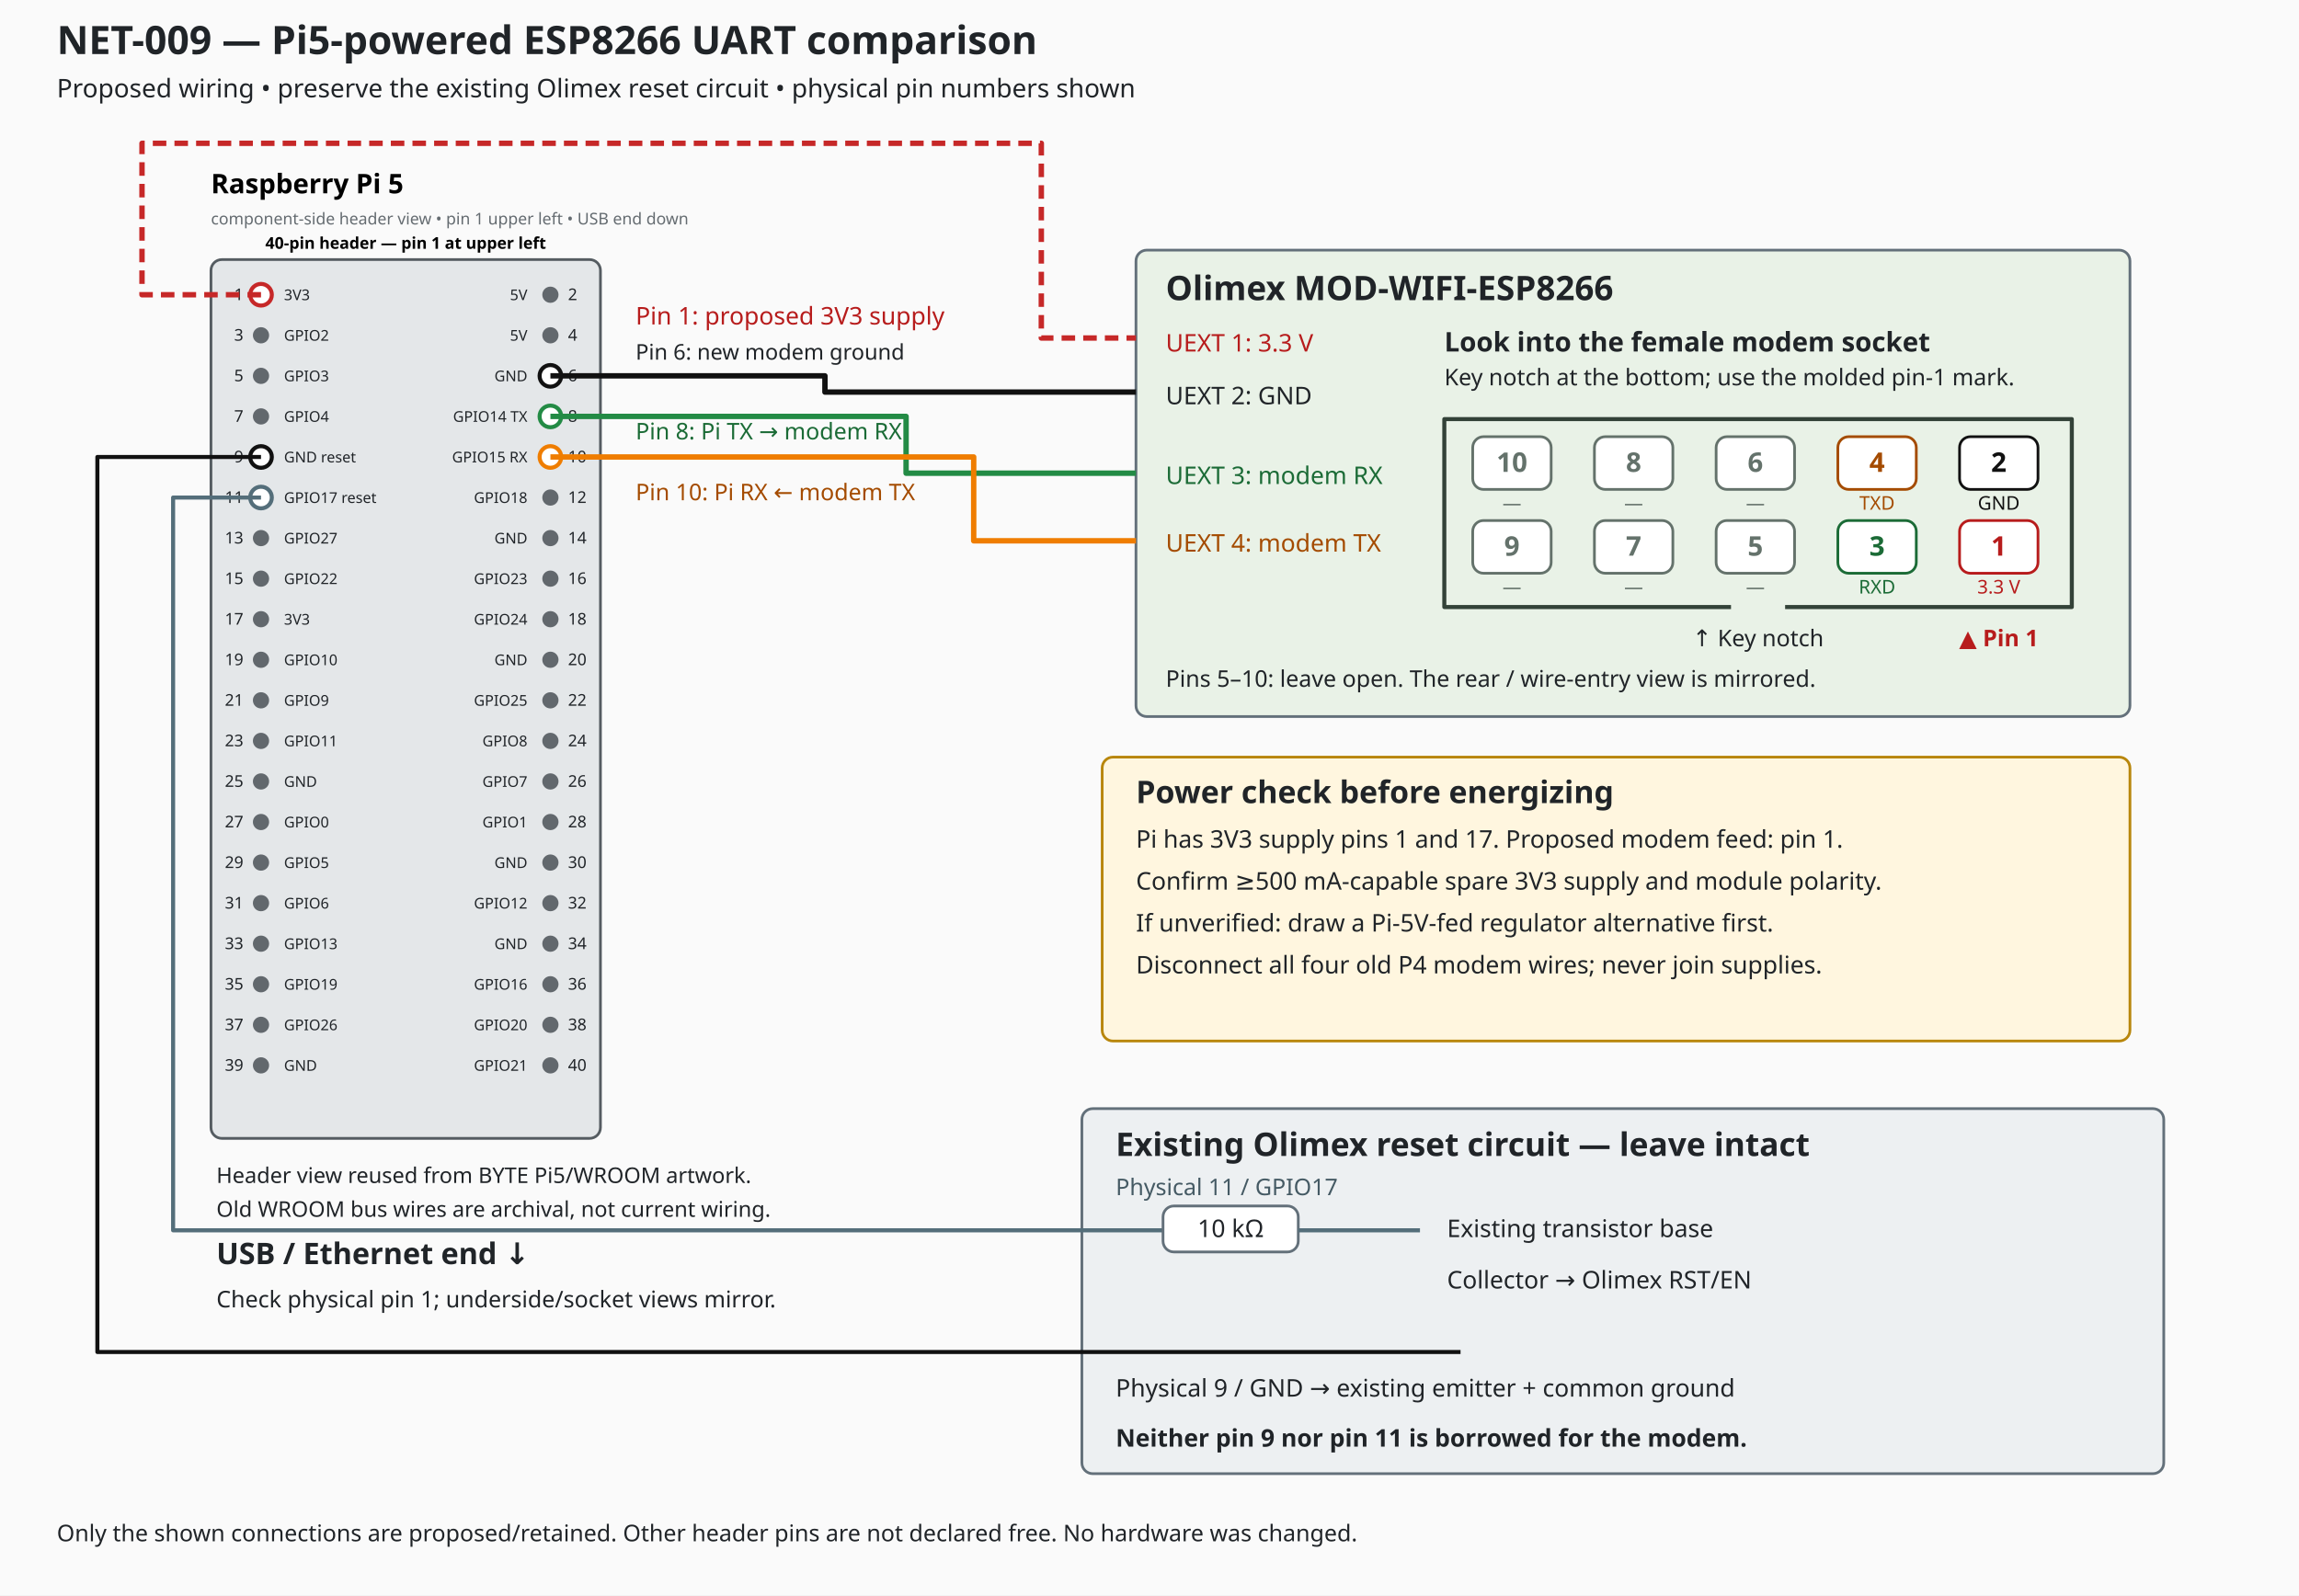
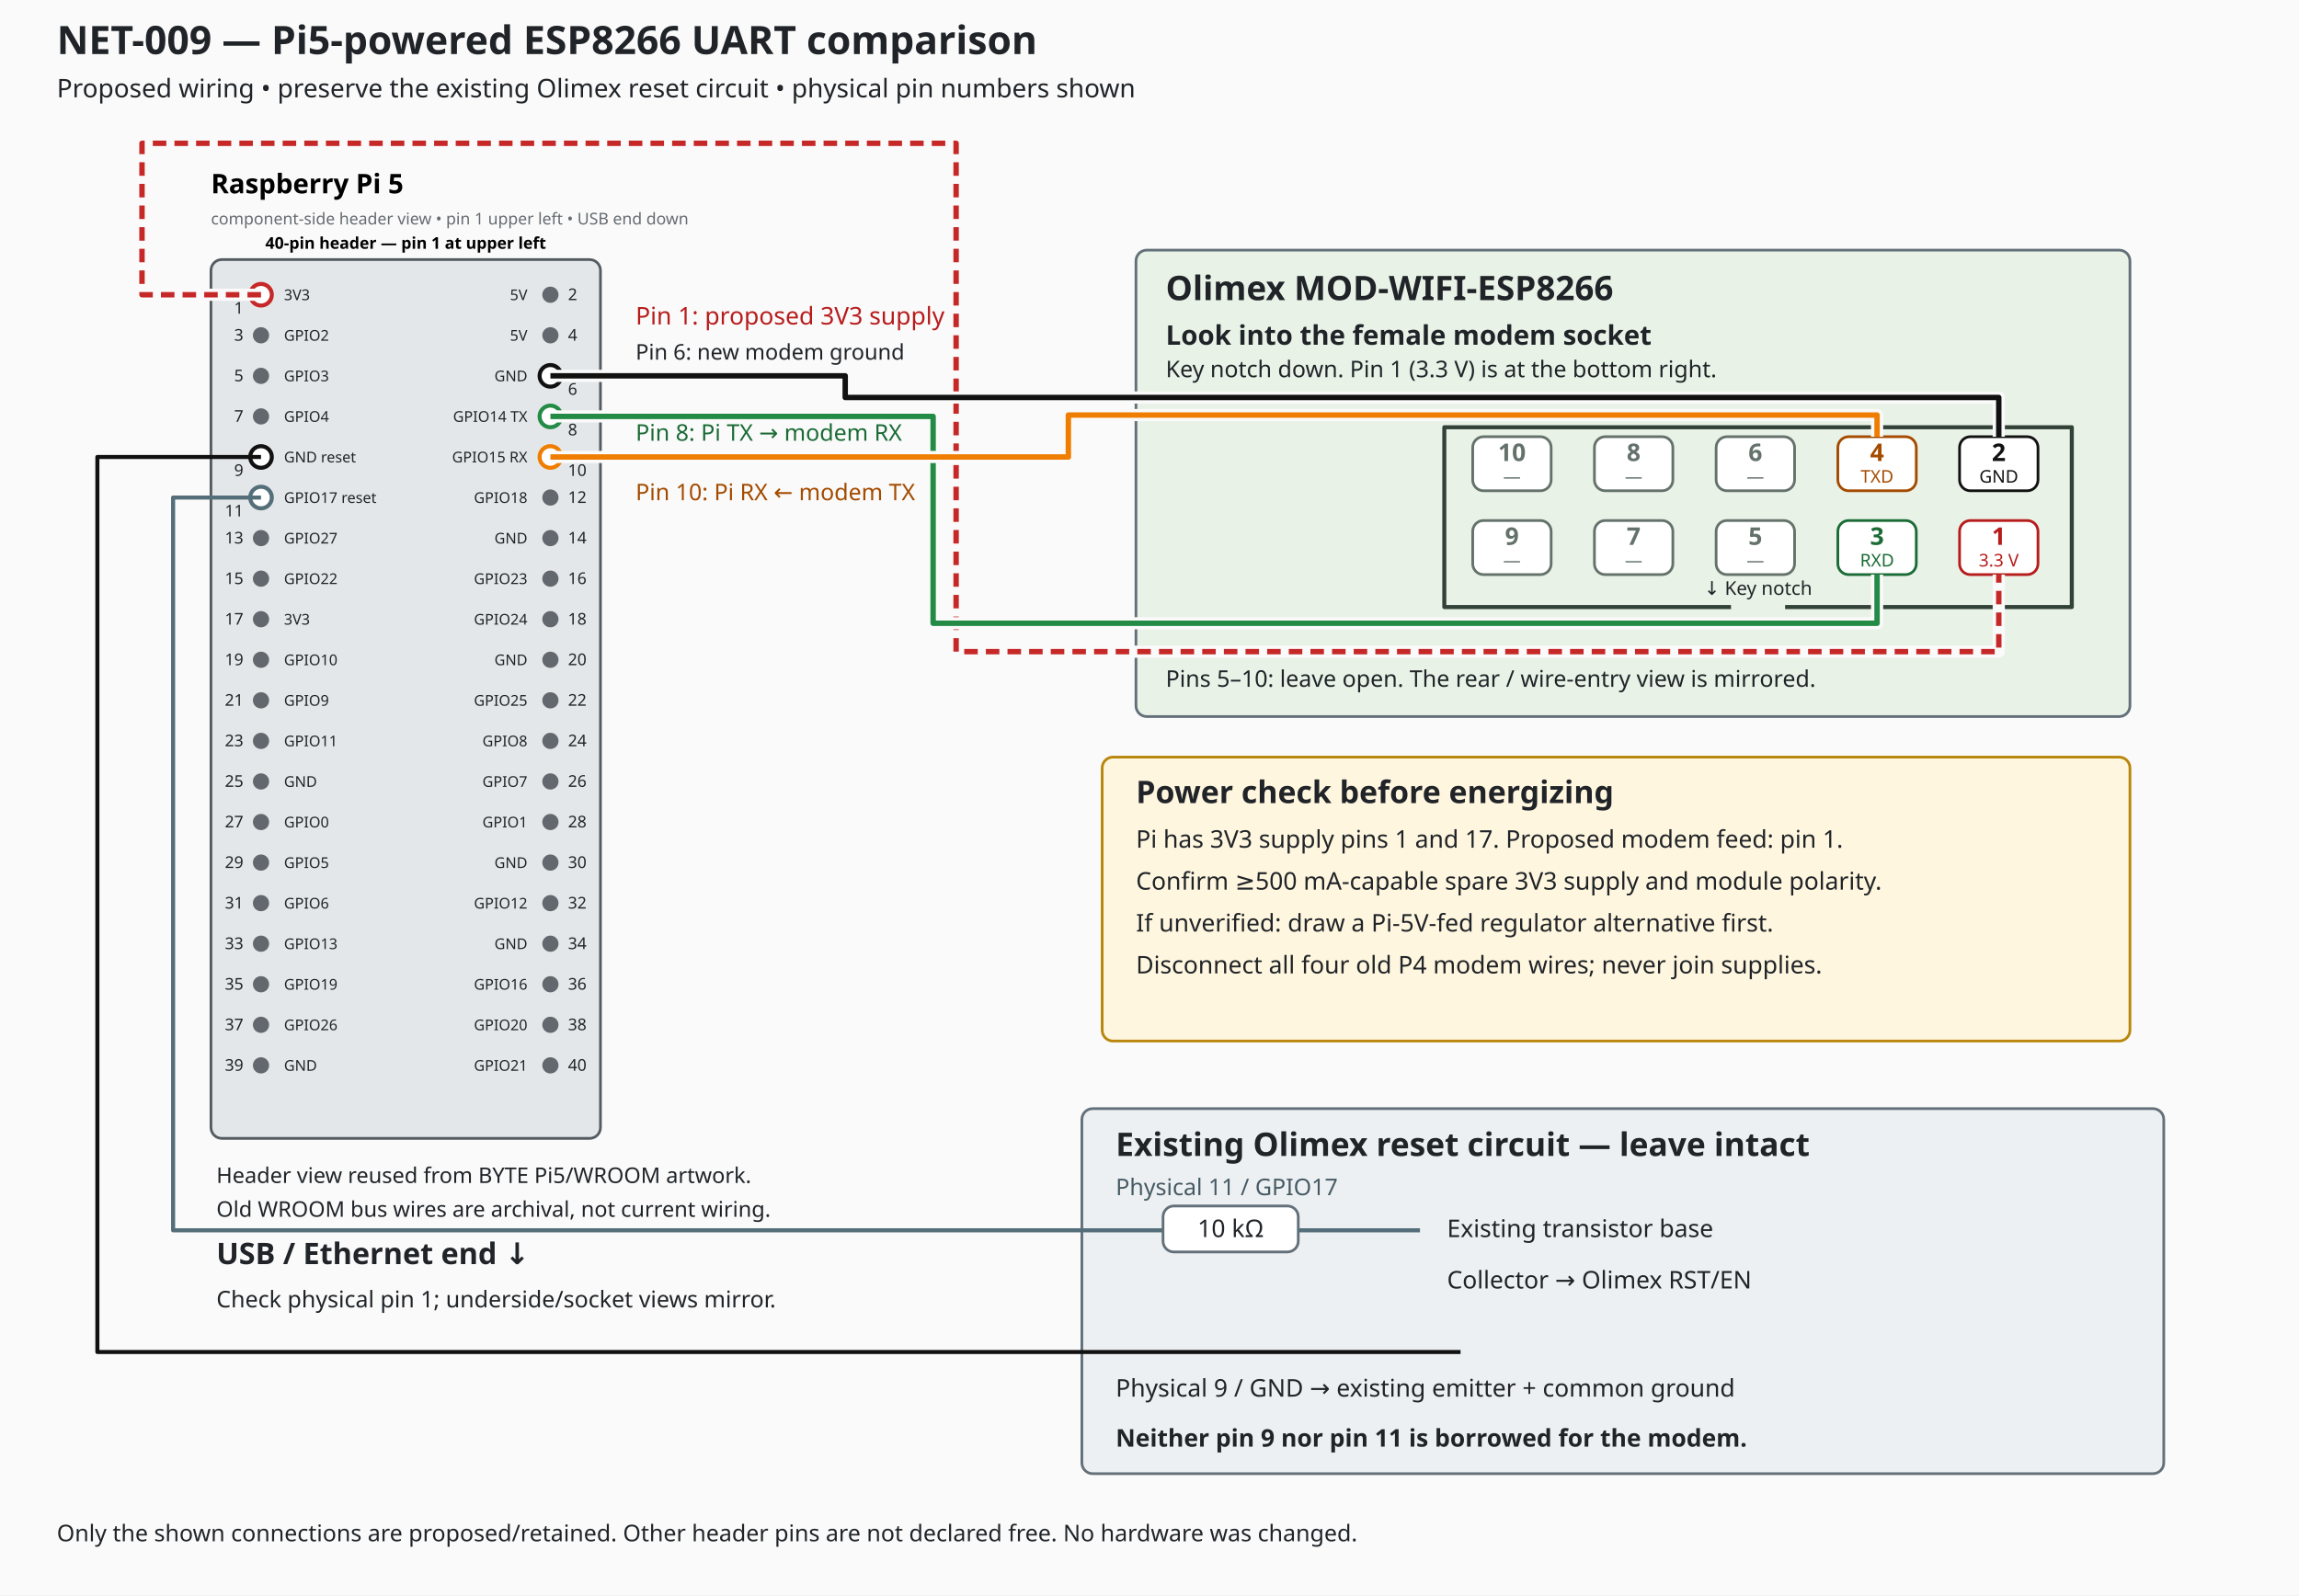
<svg xmlns="http://www.w3.org/2000/svg" viewBox="0 0 1700 1180" font-family="sans-serif">
  <rect width="1700" height="1180" fill="#fafafa" />
  <defs>
    <style>
      .bg{fill:#fafafa}.board{fill:#f2f4f5;stroke:#202428;stroke-width:3}.pcb{fill:#e8f2e8;stroke:#263b2b;stroke-width:3}
      .header{fill:#e4e7e9;stroke:#555c61;stroke-width:2}.pin{fill:#fdfdfd;stroke:#92979b;stroke-width:1.2}
      .used{fill:#fff;stroke-width:3}.muted{fill:#646b70}.tiny{font-size:10px}.small{font-size:11px}.bold{font-weight:700}
      .wire{fill:none;stroke-width:4;stroke-linecap:round;stroke-linejoin:round}.thin{fill:none;stroke-width:2}
      .wirehalo{fill:none;stroke:#fafafa;stroke-width:9;stroke-linecap:round;stroke-linejoin:round}
      .powerhalo{fill:none;stroke:#777;stroke-width:7;stroke-linecap:round;stroke-linejoin:round}
      .callout{fill:#fff;stroke:#81878b;stroke-width:1.5}.cable{fill:#eceeef;stroke:#555b60;stroke-width:2}
    </style>
  </defs>
  <text x="42" y="40" font-size="29" fill="#202428" font-weight="bold">NET-009 — Pi5-powered ESP8266 UART comparison</text>
  <text x="42" y="72" font-size="19" fill="#202428">Proposed wiring • preserve the existing Olimex reset circuit • physical pin numbers shown</text>
  <g id="pi5">
    <text x="156" y="143" font-size="20" class="bold">Raspberry Pi 5</text>
    <text x="156" y="166" class="muted">component-side header view • pin 1 upper left • USB end down</text>
    <rect class="header" x="156" y="192" width="288" height="650" rx="8" />
    <text x="300" y="184" text-anchor="middle" class="bold">40-pin header — pin 1 at upper left</text>
    <g id="pi-header-rows">
      <g fill="#62686d">
        <circle cx="193" cy="218" r="6" />
        <circle cx="407" cy="218" r="6" />
        <circle cx="193" cy="248" r="6" />
        <circle cx="407" cy="248" r="6" />
        <circle cx="193" cy="278" r="6" />
        <circle cx="407" cy="278" r="6" />
        <circle cx="193" cy="308" r="6" />
        <circle cx="407" cy="308" r="6" />
        <circle cx="193" cy="338" r="6" />
        <circle cx="407" cy="338" r="6" />
        <circle cx="193" cy="368" r="6" />
        <circle cx="407" cy="368" r="6" />
        <circle cx="193" cy="398" r="6" />
        <circle cx="407" cy="398" r="6" />
        <circle cx="193" cy="428" r="6" />
        <circle cx="407" cy="428" r="6" />
        <circle cx="193" cy="458" r="6" />
        <circle cx="407" cy="458" r="6" />
        <circle cx="193" cy="488" r="6" />
        <circle cx="407" cy="488" r="6" />
        <circle cx="193" cy="518" r="6" />
        <circle cx="407" cy="518" r="6" />
        <circle cx="193" cy="548" r="6" />
        <circle cx="407" cy="548" r="6" />
        <circle cx="193" cy="578" r="6" />
        <circle cx="407" cy="578" r="6" />
        <circle cx="193" cy="608" r="6" />
        <circle cx="407" cy="608" r="6" />
        <circle cx="193" cy="638" r="6" />
        <circle cx="407" cy="638" r="6" />
        <circle cx="193" cy="668" r="6" />
        <circle cx="407" cy="668" r="6" />
        <circle cx="193" cy="698" r="6" />
        <circle cx="407" cy="698" r="6" />
        <circle cx="193" cy="728" r="6" />
        <circle cx="407" cy="728" r="6" />
        <circle cx="193" cy="758" r="6" />
        <circle cx="407" cy="758" r="6" />
        <circle cx="193" cy="788" r="6" />
        <circle cx="407" cy="788" r="6" />
      </g>
    </g>
  </g>
-   <text x="180" y="222" font-size="12" fill="#202428" text-anchor="end">1</text>
+   <text x="180" y="232" font-size="12" fill="#202428" text-anchor="end">1</text>
  <text x="210" y="222" font-size="11" fill="#202428" text-anchor="start">3V3</text>
  <circle cx="193" cy="218" r="8" fill="white" stroke="#c62828" stroke-width="3" />
  <text x="420" y="222" font-size="12" fill="#202428" text-anchor="start">2</text>
  <text x="390" y="222" font-size="11" fill="#202428" text-anchor="end">5V</text>
  <text x="180" y="252" font-size="12" fill="#202428" text-anchor="end">3</text>
  <text x="210" y="252" font-size="11" fill="#202428" text-anchor="start">GPIO2</text>
  <text x="420" y="252" font-size="12" fill="#202428" text-anchor="start">4</text>
  <text x="390" y="252" font-size="11" fill="#202428" text-anchor="end">5V</text>
  <text x="180" y="282" font-size="12" fill="#202428" text-anchor="end">5</text>
  <text x="210" y="282" font-size="11" fill="#202428" text-anchor="start">GPIO3</text>
-   <text x="420" y="282" font-size="12" fill="#202428" text-anchor="start">6</text>
+   <text x="420" y="292" font-size="12" fill="#202428" text-anchor="start">6</text>
  <text x="390" y="282" font-size="11" fill="#202428" text-anchor="end">GND</text>
  <circle cx="407" cy="278" r="8" fill="white" stroke="#111" stroke-width="3" />
  <text x="180" y="312" font-size="12" fill="#202428" text-anchor="end">7</text>
  <text x="210" y="312" font-size="11" fill="#202428" text-anchor="start">GPIO4</text>
-   <text x="420" y="312" font-size="12" fill="#202428" text-anchor="start">8</text>
+   <text x="420" y="322" font-size="12" fill="#202428" text-anchor="start">8</text>
  <text x="390" y="312" font-size="11" fill="#202428" text-anchor="end">GPIO14 TX</text>
  <circle cx="407" cy="308" r="8" fill="white" stroke="#238b45" stroke-width="3" />
-   <text x="180" y="342" font-size="12" fill="#202428" text-anchor="end">9</text>
+   <text x="180" y="352" font-size="12" fill="#202428" text-anchor="end">9</text>
  <text x="210" y="342" font-size="11" fill="#202428" text-anchor="start">GND reset</text>
  <circle cx="193" cy="338" r="8" fill="white" stroke="#111" stroke-width="3" />
-   <text x="420" y="342" font-size="12" fill="#202428" text-anchor="start">10</text>
+   <text x="420" y="352" font-size="12" fill="#202428" text-anchor="start">10</text>
  <text x="390" y="342" font-size="11" fill="#202428" text-anchor="end">GPIO15 RX</text>
  <circle cx="407" cy="338" r="8" fill="white" stroke="#ef7d00" stroke-width="3" />
-   <text x="180" y="372" font-size="12" fill="#202428" text-anchor="end">11</text>
+   <text x="180" y="382" font-size="12" fill="#202428" text-anchor="end">11</text>
  <text x="210" y="372" font-size="11" fill="#202428" text-anchor="start">GPIO17 reset</text>
  <circle cx="193" cy="368" r="8" fill="white" stroke="#546e7a" stroke-width="3" />
  <text x="420" y="372" font-size="12" fill="#202428" text-anchor="start">12</text>
  <text x="390" y="372" font-size="11" fill="#202428" text-anchor="end">GPIO18</text>
  <text x="180" y="402" font-size="12" fill="#202428" text-anchor="end">13</text>
  <text x="210" y="402" font-size="11" fill="#202428" text-anchor="start">GPIO27</text>
  <text x="420" y="402" font-size="12" fill="#202428" text-anchor="start">14</text>
  <text x="390" y="402" font-size="11" fill="#202428" text-anchor="end">GND</text>
  <text x="180" y="432" font-size="12" fill="#202428" text-anchor="end">15</text>
  <text x="210" y="432" font-size="11" fill="#202428" text-anchor="start">GPIO22</text>
  <text x="420" y="432" font-size="12" fill="#202428" text-anchor="start">16</text>
  <text x="390" y="432" font-size="11" fill="#202428" text-anchor="end">GPIO23</text>
  <text x="180" y="462" font-size="12" fill="#202428" text-anchor="end">17</text>
  <text x="210" y="462" font-size="11" fill="#202428" text-anchor="start">3V3</text>
  <text x="420" y="462" font-size="12" fill="#202428" text-anchor="start">18</text>
  <text x="390" y="462" font-size="11" fill="#202428" text-anchor="end">GPIO24</text>
  <text x="180" y="492" font-size="12" fill="#202428" text-anchor="end">19</text>
  <text x="210" y="492" font-size="11" fill="#202428" text-anchor="start">GPIO10</text>
  <text x="420" y="492" font-size="12" fill="#202428" text-anchor="start">20</text>
  <text x="390" y="492" font-size="11" fill="#202428" text-anchor="end">GND</text>
  <text x="180" y="522" font-size="12" fill="#202428" text-anchor="end">21</text>
  <text x="210" y="522" font-size="11" fill="#202428" text-anchor="start">GPIO9</text>
  <text x="420" y="522" font-size="12" fill="#202428" text-anchor="start">22</text>
  <text x="390" y="522" font-size="11" fill="#202428" text-anchor="end">GPIO25</text>
  <text x="180" y="552" font-size="12" fill="#202428" text-anchor="end">23</text>
  <text x="210" y="552" font-size="11" fill="#202428" text-anchor="start">GPIO11</text>
  <text x="420" y="552" font-size="12" fill="#202428" text-anchor="start">24</text>
  <text x="390" y="552" font-size="11" fill="#202428" text-anchor="end">GPIO8</text>
  <text x="180" y="582" font-size="12" fill="#202428" text-anchor="end">25</text>
  <text x="210" y="582" font-size="11" fill="#202428" text-anchor="start">GND</text>
  <text x="420" y="582" font-size="12" fill="#202428" text-anchor="start">26</text>
  <text x="390" y="582" font-size="11" fill="#202428" text-anchor="end">GPIO7</text>
  <text x="180" y="612" font-size="12" fill="#202428" text-anchor="end">27</text>
  <text x="210" y="612" font-size="11" fill="#202428" text-anchor="start">GPIO0</text>
  <text x="420" y="612" font-size="12" fill="#202428" text-anchor="start">28</text>
  <text x="390" y="612" font-size="11" fill="#202428" text-anchor="end">GPIO1</text>
  <text x="180" y="642" font-size="12" fill="#202428" text-anchor="end">29</text>
  <text x="210" y="642" font-size="11" fill="#202428" text-anchor="start">GPIO5</text>
  <text x="420" y="642" font-size="12" fill="#202428" text-anchor="start">30</text>
  <text x="390" y="642" font-size="11" fill="#202428" text-anchor="end">GND</text>
  <text x="180" y="672" font-size="12" fill="#202428" text-anchor="end">31</text>
  <text x="210" y="672" font-size="11" fill="#202428" text-anchor="start">GPIO6</text>
  <text x="420" y="672" font-size="12" fill="#202428" text-anchor="start">32</text>
  <text x="390" y="672" font-size="11" fill="#202428" text-anchor="end">GPIO12</text>
  <text x="180" y="702" font-size="12" fill="#202428" text-anchor="end">33</text>
  <text x="210" y="702" font-size="11" fill="#202428" text-anchor="start">GPIO13</text>
  <text x="420" y="702" font-size="12" fill="#202428" text-anchor="start">34</text>
  <text x="390" y="702" font-size="11" fill="#202428" text-anchor="end">GND</text>
  <text x="180" y="732" font-size="12" fill="#202428" text-anchor="end">35</text>
  <text x="210" y="732" font-size="11" fill="#202428" text-anchor="start">GPIO19</text>
  <text x="420" y="732" font-size="12" fill="#202428" text-anchor="start">36</text>
  <text x="390" y="732" font-size="11" fill="#202428" text-anchor="end">GPIO16</text>
  <text x="180" y="762" font-size="12" fill="#202428" text-anchor="end">37</text>
  <text x="210" y="762" font-size="11" fill="#202428" text-anchor="start">GPIO26</text>
  <text x="420" y="762" font-size="12" fill="#202428" text-anchor="start">38</text>
  <text x="390" y="762" font-size="11" fill="#202428" text-anchor="end">GPIO20</text>
  <text x="180" y="792" font-size="12" fill="#202428" text-anchor="end">39</text>
  <text x="210" y="792" font-size="11" fill="#202428" text-anchor="start">GND</text>
  <text x="420" y="792" font-size="12" fill="#202428" text-anchor="start">40</text>
  <text x="390" y="792" font-size="11" fill="#202428" text-anchor="end">GPIO21</text>
  <rect x="840" y="185" width="735" height="345" rx="8" fill="#e9f2e7" stroke="#63707a" stroke-width="2" />
  <text x="862" y="222" font-size="25" fill="#202428" font-weight="bold">Olimex MOD-WIFI-ESP8266</text>
-   <text x="862" y="260" font-size="18" fill="#b71c1c">UEXT 1: 3.3 V</text>
-   <text x="862" y="299" font-size="18" fill="#202428">UEXT 2: GND</text>
-   <text x="862" y="358" font-size="18" fill="#1b6b36">UEXT 3: modem RX</text>
-   <text x="862" y="408" font-size="18" fill="#a44b00">UEXT 4: modem TX</text>
-   <text x="1068" y="260" font-size="20" fill="#202428" font-weight="bold">Look into the female modem socket</text>
-   <text x="1068" y="285" font-size="17" fill="#202428">Key notch at the bottom; use the molded pin-1 mark.</text>
-   <polyline points="1280,449 1068,449 1068,310 1532,310 1532,449 1320,449" fill="none" stroke="#334238" stroke-width="3" stroke-linejoin="round" />
-   <rect x="1089" y="323" width="58" height="39" rx="8" fill="white" stroke="#64726b" stroke-width="2" />
-   <text x="1118" y="349" font-size="20" fill="#64726b" text-anchor="middle" font-weight="bold">10</text>
-   <text x="1118" y="377" font-size="14" fill="#64726b" text-anchor="middle">—</text>
-   <rect x="1179" y="323" width="58" height="39" rx="8" fill="white" stroke="#64726b" stroke-width="2" />
-   <text x="1208" y="349" font-size="20" fill="#64726b" text-anchor="middle" font-weight="bold">8</text>
-   <text x="1208" y="377" font-size="14" fill="#64726b" text-anchor="middle">—</text>
-   <rect x="1269" y="323" width="58" height="39" rx="8" fill="white" stroke="#64726b" stroke-width="2" />
-   <text x="1298" y="349" font-size="20" fill="#64726b" text-anchor="middle" font-weight="bold">6</text>
-   <text x="1298" y="377" font-size="14" fill="#64726b" text-anchor="middle">—</text>
-   <rect x="1359" y="323" width="58" height="39" rx="8" fill="white" stroke="#a44b00" stroke-width="2" />
-   <text x="1388" y="349" font-size="20" fill="#a44b00" text-anchor="middle" font-weight="bold">4</text>
-   <text x="1388" y="377" font-size="14" fill="#a44b00" text-anchor="middle">TXD</text>
-   <rect x="1449" y="323" width="58" height="39" rx="8" fill="white" stroke="#111" stroke-width="2" />
-   <text x="1478" y="349" font-size="20" fill="#111" text-anchor="middle" font-weight="bold">2</text>
-   <text x="1478" y="377" font-size="14" fill="#111" text-anchor="middle">GND</text>
-   <rect x="1089" y="385" width="58" height="39" rx="8" fill="white" stroke="#64726b" stroke-width="2" />
-   <text x="1118" y="411" font-size="20" fill="#64726b" text-anchor="middle" font-weight="bold">9</text>
-   <text x="1118" y="439" font-size="14" fill="#64726b" text-anchor="middle">—</text>
-   <rect x="1179" y="385" width="58" height="39" rx="8" fill="white" stroke="#64726b" stroke-width="2" />
-   <text x="1208" y="411" font-size="20" fill="#64726b" text-anchor="middle" font-weight="bold">7</text>
-   <text x="1208" y="439" font-size="14" fill="#64726b" text-anchor="middle">—</text>
-   <rect x="1269" y="385" width="58" height="39" rx="8" fill="white" stroke="#64726b" stroke-width="2" />
-   <text x="1298" y="411" font-size="20" fill="#64726b" text-anchor="middle" font-weight="bold">5</text>
-   <text x="1298" y="439" font-size="14" fill="#64726b" text-anchor="middle">—</text>
-   <rect x="1359" y="385" width="58" height="39" rx="8" fill="white" stroke="#1b6b36" stroke-width="2" />
-   <text x="1388" y="411" font-size="20" fill="#1b6b36" text-anchor="middle" font-weight="bold">3</text>
-   <text x="1388" y="439" font-size="14" fill="#1b6b36" text-anchor="middle">RXD</text>
-   <rect x="1449" y="385" width="58" height="39" rx="8" fill="white" stroke="#b71c1c" stroke-width="2" />
-   <text x="1478" y="411" font-size="20" fill="#b71c1c" text-anchor="middle" font-weight="bold">1</text>
-   <text x="1478" y="439" font-size="14" fill="#b71c1c" text-anchor="middle">3.3 V</text>
-   <text x="1478" y="478" font-size="17" fill="#b71c1c" text-anchor="middle" font-weight="bold">▲ Pin 1</text>
-   <text x="1300" y="478" font-size="17" fill="#202428" text-anchor="middle">↑ Key notch</text>
+   <text x="862" y="255" font-size="20" fill="#202428" font-weight="bold">Look into the female modem socket</text>
+   <text x="862" y="279" font-size="17" fill="#202428">Key notch down. Pin 1 (3.3 V) is at the bottom right.</text>
+   <polyline points="1280,449 1068,449 1068,316 1532,316 1532,449 1320,449" fill="none" stroke="#334238" stroke-width="3" stroke-linejoin="round" />
+   <text x="1300" y="440" font-size="14" fill="#202428" text-anchor="middle">↓ Key notch</text>
+   <rect x="1089" y="323" width="58" height="40" rx="8" fill="white" stroke="#64726b" stroke-width="2" />
+   <text x="1118" y="341" font-size="18" fill="#64726b" text-anchor="middle" font-weight="bold">10</text>
+   <text x="1118" y="357" font-size="13" fill="#64726b" text-anchor="middle">—</text>
+   <rect x="1179" y="323" width="58" height="40" rx="8" fill="white" stroke="#64726b" stroke-width="2" />
+   <text x="1208" y="341" font-size="18" fill="#64726b" text-anchor="middle" font-weight="bold">8</text>
+   <text x="1208" y="357" font-size="13" fill="#64726b" text-anchor="middle">—</text>
+   <rect x="1269" y="323" width="58" height="40" rx="8" fill="white" stroke="#64726b" stroke-width="2" />
+   <text x="1298" y="341" font-size="18" fill="#64726b" text-anchor="middle" font-weight="bold">6</text>
+   <text x="1298" y="357" font-size="13" fill="#64726b" text-anchor="middle">—</text>
+   <rect x="1359" y="323" width="58" height="40" rx="8" fill="white" stroke="#a44b00" stroke-width="2" />
+   <text x="1388" y="341" font-size="18" fill="#a44b00" text-anchor="middle" font-weight="bold">4</text>
+   <text x="1388" y="357" font-size="13" fill="#a44b00" text-anchor="middle">TXD</text>
+   <rect x="1449" y="323" width="58" height="40" rx="8" fill="white" stroke="#111" stroke-width="2" />
+   <text x="1478" y="341" font-size="18" fill="#111" text-anchor="middle" font-weight="bold">2</text>
+   <text x="1478" y="357" font-size="13" fill="#111" text-anchor="middle">GND</text>
+   <rect x="1089" y="385" width="58" height="40" rx="8" fill="white" stroke="#64726b" stroke-width="2" />
+   <text x="1118" y="403" font-size="18" fill="#64726b" text-anchor="middle" font-weight="bold">9</text>
+   <text x="1118" y="419" font-size="13" fill="#64726b" text-anchor="middle">—</text>
+   <rect x="1179" y="385" width="58" height="40" rx="8" fill="white" stroke="#64726b" stroke-width="2" />
+   <text x="1208" y="403" font-size="18" fill="#64726b" text-anchor="middle" font-weight="bold">7</text>
+   <text x="1208" y="419" font-size="13" fill="#64726b" text-anchor="middle">—</text>
+   <rect x="1269" y="385" width="58" height="40" rx="8" fill="white" stroke="#64726b" stroke-width="2" />
+   <text x="1298" y="403" font-size="18" fill="#64726b" text-anchor="middle" font-weight="bold">5</text>
+   <text x="1298" y="419" font-size="13" fill="#64726b" text-anchor="middle">—</text>
+   <rect x="1359" y="385" width="58" height="40" rx="8" fill="white" stroke="#1b6b36" stroke-width="2" />
+   <text x="1388" y="403" font-size="18" fill="#1b6b36" text-anchor="middle" font-weight="bold">3</text>
+   <text x="1388" y="419" font-size="13" fill="#1b6b36" text-anchor="middle">RXD</text>
+   <rect x="1449" y="385" width="58" height="40" rx="8" fill="white" stroke="#b71c1c" stroke-width="2" />
+   <text x="1478" y="403" font-size="18" fill="#b71c1c" text-anchor="middle" font-weight="bold">1</text>
+   <text x="1478" y="419" font-size="13" fill="#b71c1c" text-anchor="middle">3.3 V</text>
  <text x="862" y="508" font-size="17" fill="#202428">Pins 5–10: leave open. The rear / wire-entry view is mirrored.</text>
-   <polyline points="193,218 105,218 105,106 770,106 770,250 840,250" fill="none" stroke="#c62828" stroke-width="4" stroke-linejoin="round" stroke-dasharray="10 6" />
-   <polyline points="407,278 610,278 610,290 840,290" fill="none" stroke="#111" stroke-width="4" stroke-linejoin="round" />
-   <polyline points="407,308 670,308 670,350 840,350" fill="none" stroke="#238b45" stroke-width="4" stroke-linejoin="round" />
-   <polyline points="840,400 720,400 720,338 407,338" fill="none" stroke="#ef7d00" stroke-width="4" stroke-linejoin="round" />
+   <polyline points="193,218 105,218 105,106 707,106 707,482 1478,482 1478,425" fill="none" stroke="#fafafa" stroke-width="9" stroke-linejoin="round" />
+   <polyline points="193,218 105,218 105,106 707,106 707,482 1478,482 1478,425" fill="none" stroke="#c62828" stroke-width="4" stroke-linejoin="round" stroke-dasharray="10 6" />
+   <polyline points="407,278 625,278 625,294 1478,294 1478,323" fill="none" stroke="#fafafa" stroke-width="9" stroke-linejoin="round" />
+   <polyline points="407,278 625,278 625,294 1478,294 1478,323" fill="none" stroke="#111" stroke-width="4" stroke-linejoin="round" />
+   <polyline points="407,308 690,308 690,461 1388,461 1388,425" fill="none" stroke="#fafafa" stroke-width="9" stroke-linejoin="round" />
+   <polyline points="407,308 690,308 690,461 1388,461 1388,425" fill="none" stroke="#238b45" stroke-width="4" stroke-linejoin="round" />
+   <polyline points="407,338 790,338 790,307 1388,307 1388,323" fill="none" stroke="#fafafa" stroke-width="9" stroke-linejoin="round" />
+   <polyline points="407,338 790,338 790,307 1388,307 1388,323" fill="none" stroke="#ef7d00" stroke-width="4" stroke-linejoin="round" />
  <text x="470" y="240" font-size="18" fill="#b71c1c">Pin 1: proposed 3V3 supply</text>
  <text x="470" y="266" font-size="16" fill="#202428">Pin 6: new modem ground</text>
-   <text x="470" y="325" font-size="17" fill="#1b6b36">Pin 8: Pi TX → modem RX</text>
+   <text x="470" y="326" font-size="17" fill="#1b6b36">Pin 8: Pi TX → modem RX</text>
  <text x="470" y="370" font-size="17" fill="#a44b00">Pin 10: Pi RX ← modem TX</text>
  <rect x="815" y="560" width="760" height="210" rx="8" fill="#fff6df" stroke="#b8860b" stroke-width="2" />
  <text x="840" y="594" font-size="23" fill="#202428" font-weight="bold">Power check before energizing</text>
  <text x="840" y="627" font-size="18" fill="#202428">Pi has 3V3 supply pins 1 and 17. Proposed modem feed: pin 1.</text>
  <text x="840" y="658" font-size="18" fill="#202428">Confirm ≥500 mA-capable spare 3V3 supply and module polarity.</text>
  <text x="840" y="689" font-size="18" fill="#202428">If unverified: draw a Pi-5V-fed regulator alternative first.</text>
  <text x="840" y="720" font-size="18" fill="#202428">Disconnect all four old P4 modem wires; never join supplies.</text>
  <rect x="800" y="820" width="800" height="270" rx="8" fill="#edf0f2" stroke="#63707a" stroke-width="2" />
  <text x="825" y="855" font-size="24" fill="#202428" font-weight="bold">Existing Olimex reset circuit — leave intact</text>
  <polyline points="193,368 128,368 128,910 860,910" fill="none" stroke="#546e7a" stroke-width="3" stroke-linejoin="round" />
  <rect x="860" y="892" width="100" height="34" rx="8" fill="white" stroke="#63707a" stroke-width="2" />
  <text x="910" y="915" font-size="18" fill="#202428" text-anchor="middle">10 kΩ</text>
  <polyline points="960,910 1050,910" fill="none" stroke="#546e7a" stroke-width="3" stroke-linejoin="round" />
  <text x="825" y="884" font-size="17" fill="#455a64">Physical 11 / GPIO17</text>
  <text x="1070" y="915" font-size="18" fill="#202428">Existing transistor base</text>
  <polyline points="193,338 72,338 72,1000 1080,1000" fill="none" stroke="#111" stroke-width="3" stroke-linejoin="round" />
  <text x="825" y="1033" font-size="18" fill="#202428">Physical 9 / GND → existing emitter + common ground</text>
  <text x="1070" y="953" font-size="18" fill="#202428">Collector → Olimex RST/EN</text>
  <text x="825" y="1070" font-size="18" fill="#202428" font-weight="bold">Neither pin 9 nor pin 11 is borrowed for the modem.</text>
  <text x="160" y="875" font-size="16" fill="#202428">Header view reused from BYTE Pi5/WROOM artwork.</text>
  <text x="160" y="900" font-size="16" fill="#202428">Old WROOM bus wires are archival, not current wiring.</text>
  <text x="160" y="935" font-size="22" fill="#202428" font-weight="bold">USB / Ethernet end ↓</text>
  <text x="160" y="967" font-size="17" fill="#202428">Check physical pin 1; underside/socket views mirror.</text>
  <text x="42" y="1140" font-size="17" fill="#202428">Only the shown connections are proposed/retained. Other header pins are not declared free. No hardware was changed.</text>
</svg>
